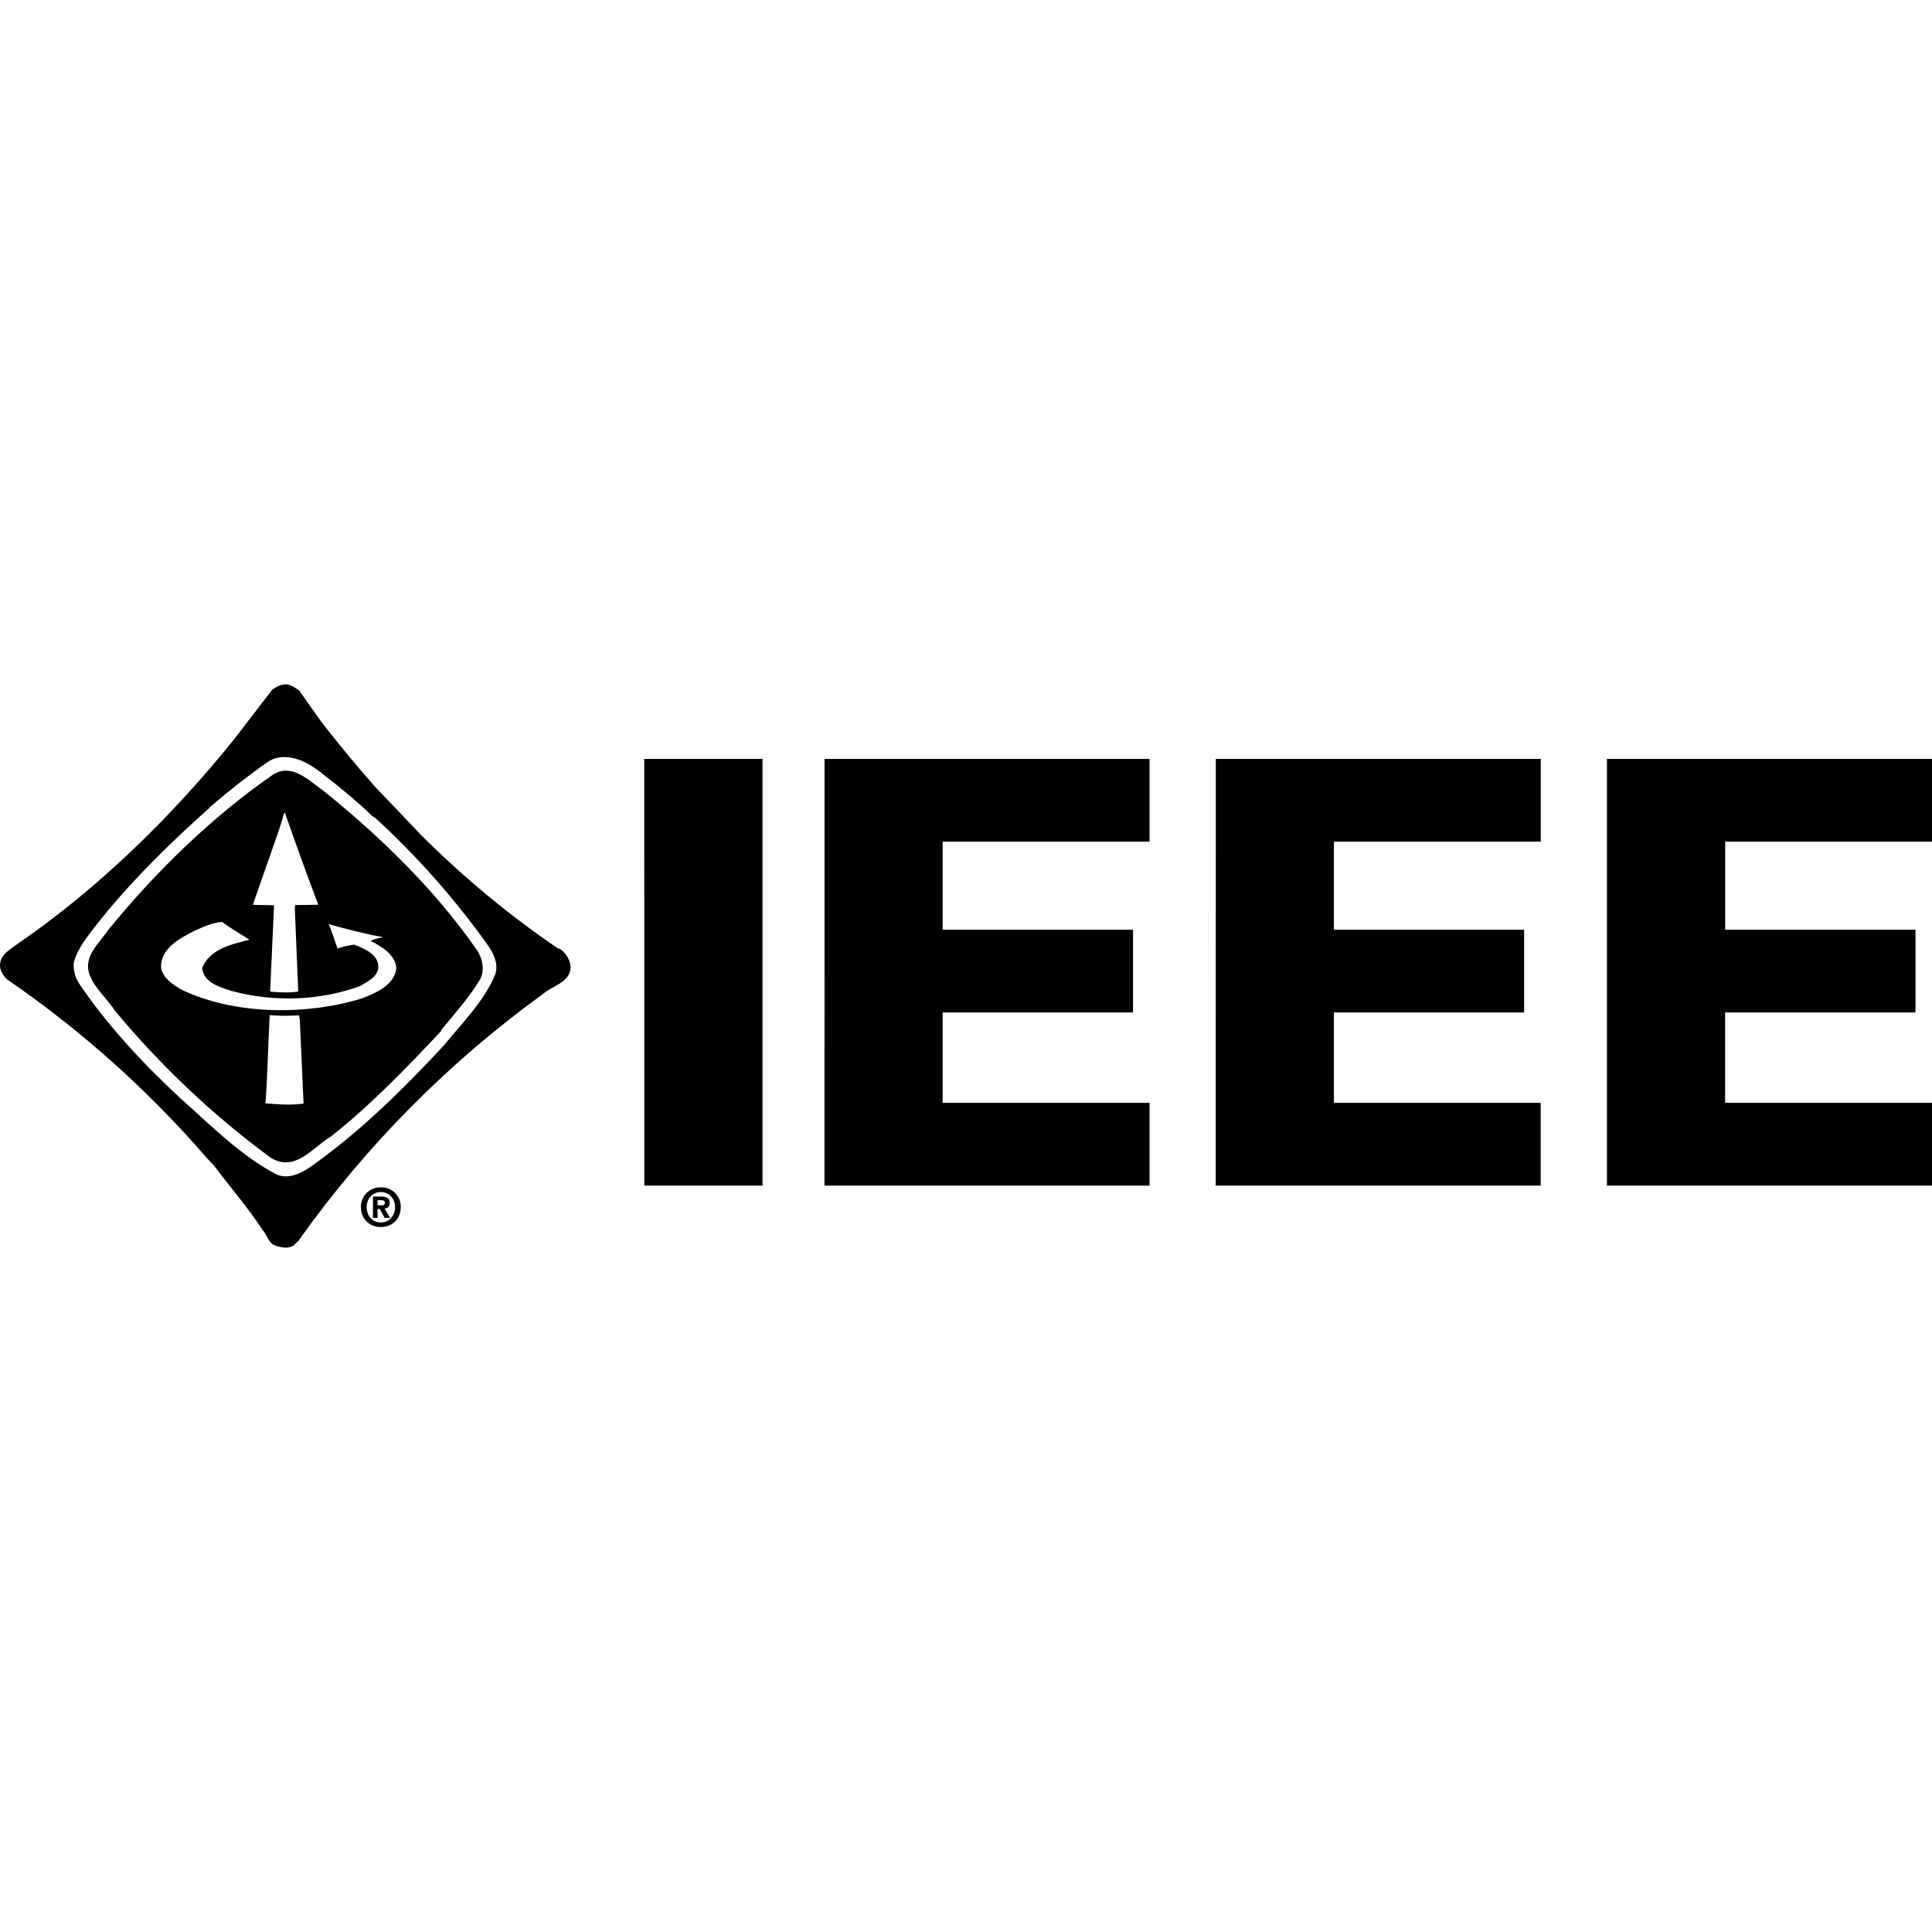
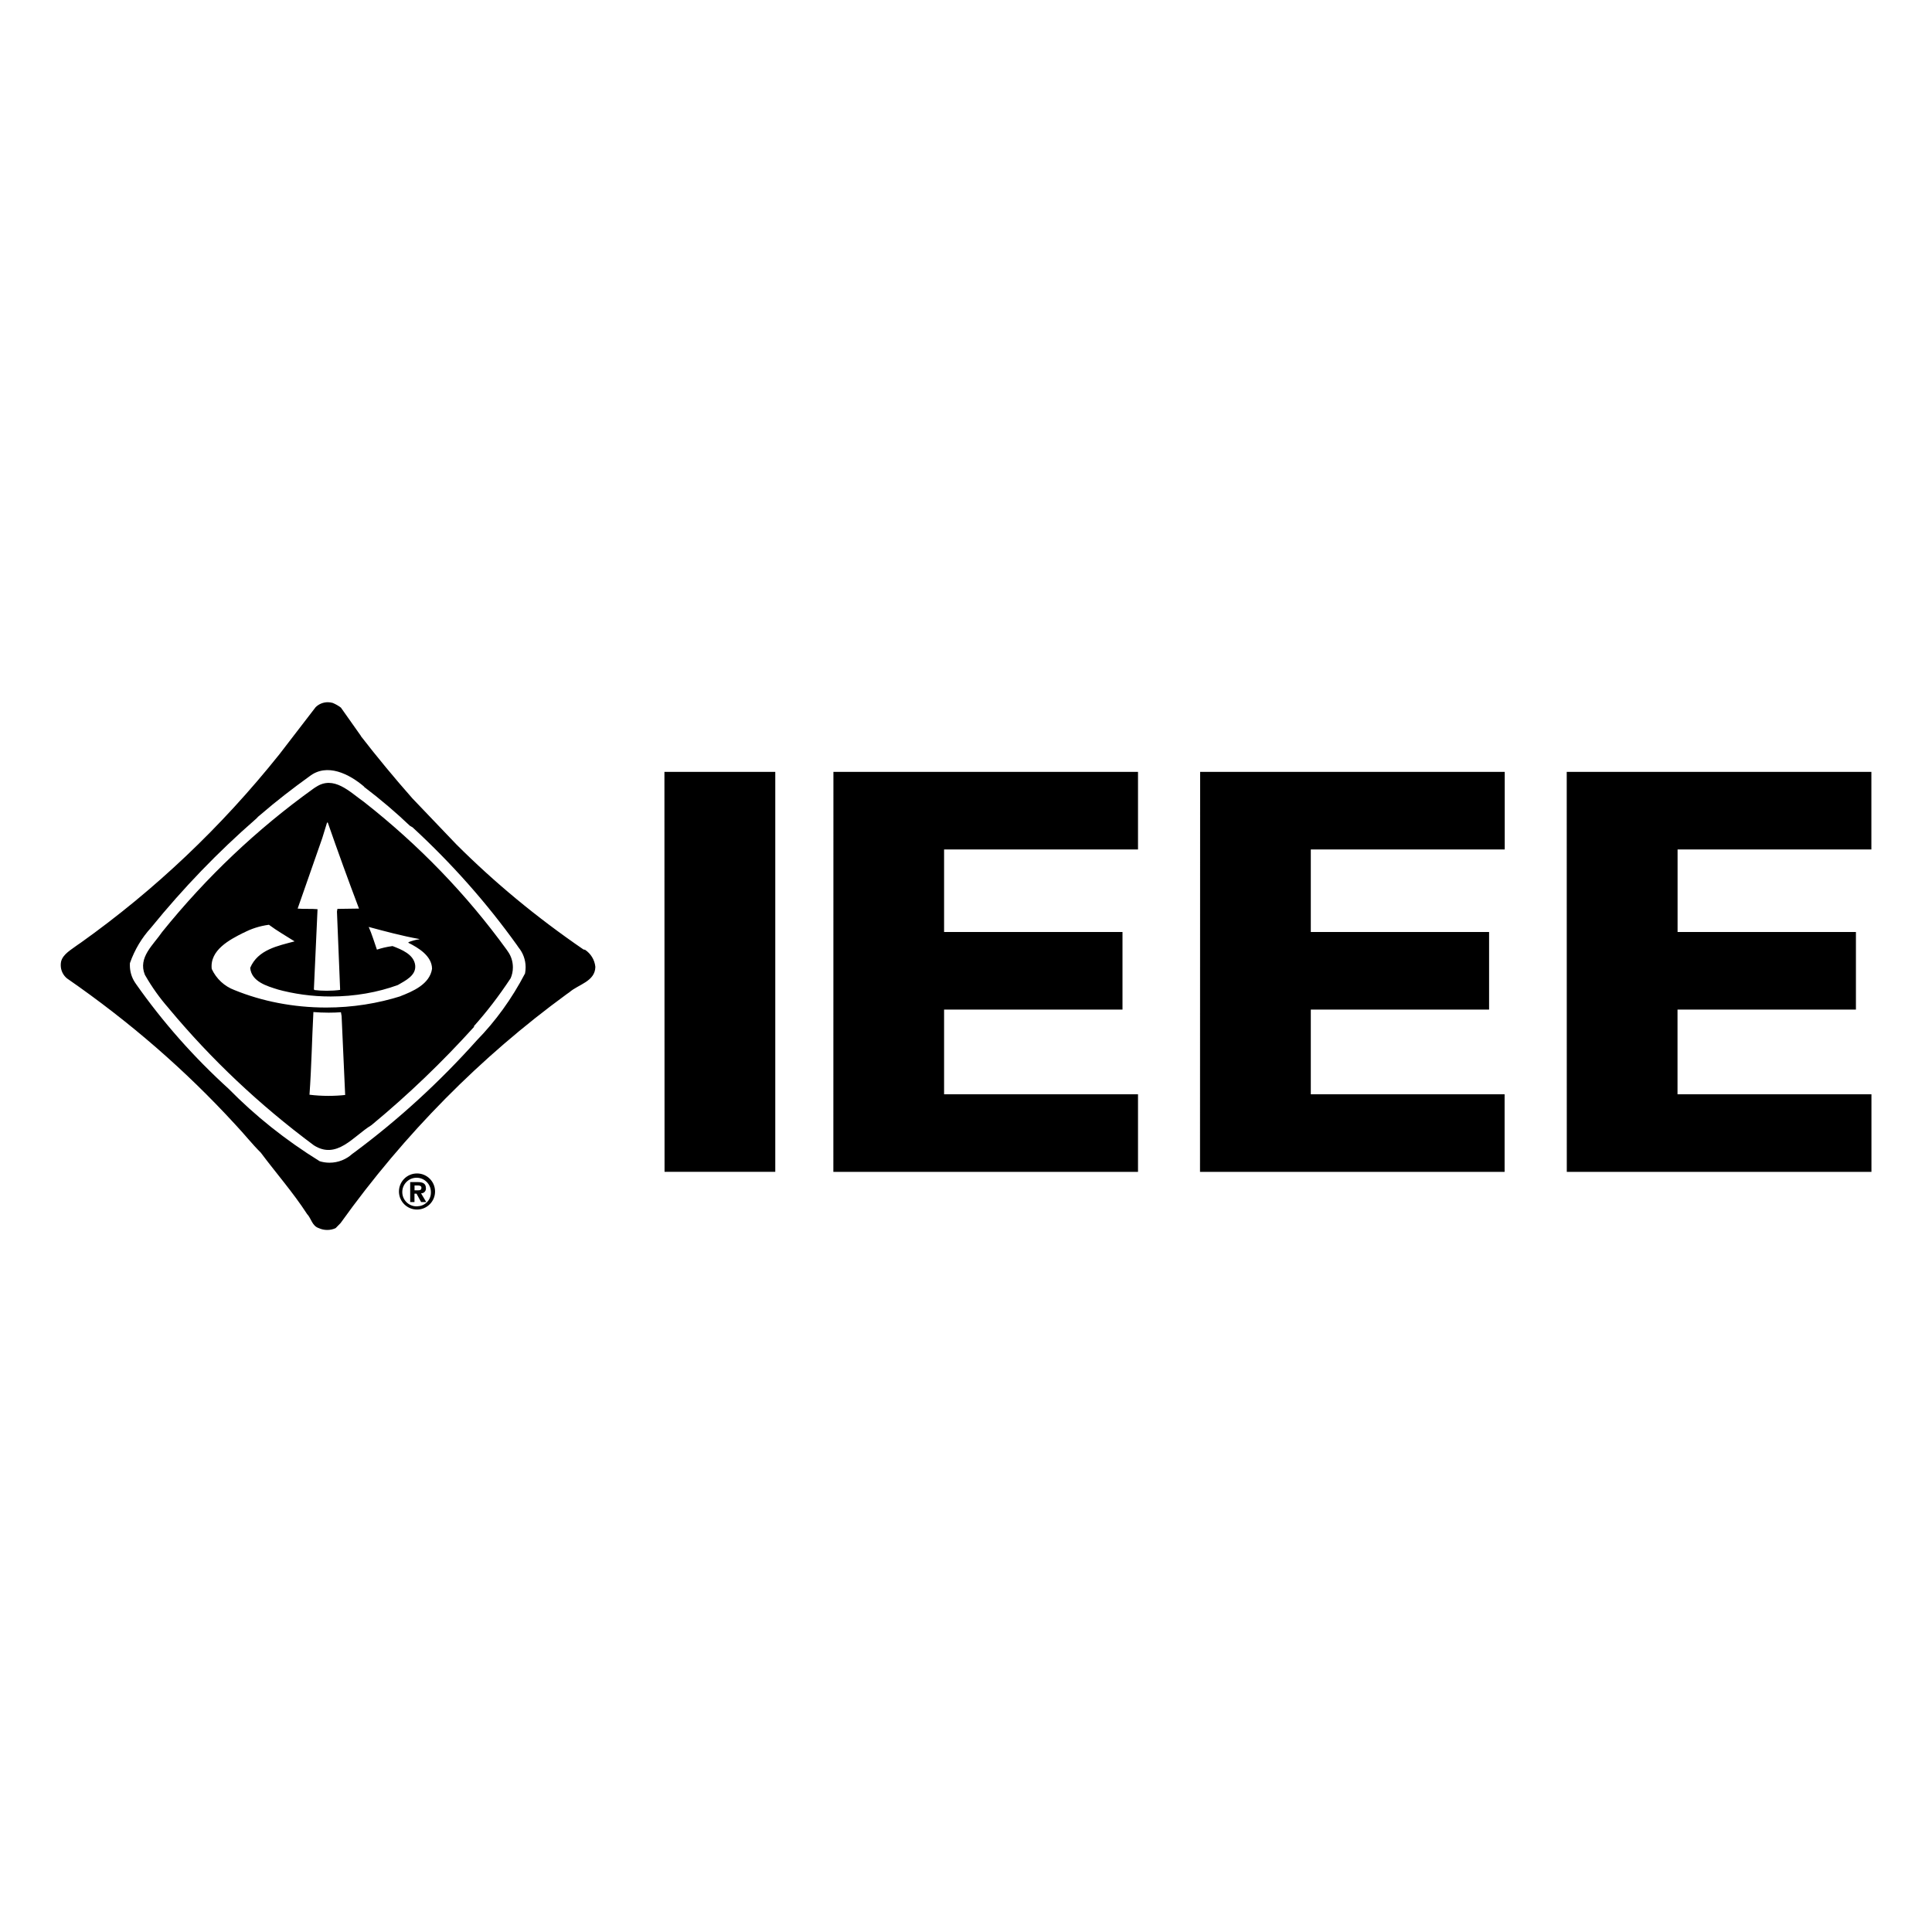
- <svg xmlns="http://www.w3.org/2000/svg" role="img" viewBox="0 0 24 24">
-   <path d="M4.74 14.973h-.05v-.064h.04c.022 0 .051.002.051.03 0 .028-.015.034-.04.034zm.101-.03c0-.06-.04-.079-.109-.079h-.099v.265h.057v-.111h.027l.061.111h.068l-.069-.116c.036-.003.064-.02.064-.07zm-.11.243c-.098 0-.176-.076-.176-.19 0-.113.078-.188.176-.188.095 0 .177.075.177.188 0 .114-.082.19-.177.19zm-.247-.19c0 .156.116.247.247.247.13 0 .247-.09.247-.247a.238.238 0 0 0-.247-.246.239.239 0 0 0-.247.246zM3.35 12.61c-.02.374-.025.72-.052 1.096.148.013.315.026.473.003l-.047-1.046-.009-.05c-.12.005-.234.01-.365-.003zm-.926-1.051c-.182.091-.45.23-.421.48.04.136.187.224.304.28.647.286 1.506.295 2.19.083.168-.065.395-.16.426-.366-.002-.171-.183-.279-.313-.344v-.008a.575.575 0 0 1 .144-.039v-.004c-.228-.041-.45-.101-.671-.16.043.097.073.2.109.301.067-.021.135-.038.207-.047.117.045.284.11.3.256.014.137-.136.204-.23.26-.501.181-1.065.2-1.588.06-.144-.045-.353-.103-.37-.287.102-.242.367-.292.588-.351-.114-.073-.23-.138-.34-.22-.119.007-.227.059-.335.106zm1.107-1.46l-.064.208-.326.932c.082.008.183 0 .263.008v.008l-.048 1.054.008.01c.104.01.234.016.34-.002V12.3l-.042-1.022.006-.035.286-.004a46.727 46.727 0 0 1-.414-1.14zm-.15-.469c.239-.163.453.065.639.195.717.578 1.393 1.238 1.909 1.984.065.096.094.246.036.355-.134.223-.314.426-.485.633v.011c-.426.454-.876.92-1.363 1.305-.237.144-.455.46-.761.264a11.007 11.007 0 0 1-1.927-1.82c-.096-.149-.246-.271-.312-.44-.093-.23.112-.394.229-.566.576-.71 1.291-1.407 2.034-1.92zm.6-.678l-.266-.376c-.032-.02-.073-.052-.108-.062-.079-.034-.163.007-.227.056l-.48.624c-.769.953-1.68 1.843-2.673 2.525-.079.061-.195.121-.22.222-.026.091.022.166.078.223a13.061 13.061 0 0 1 2.234 1.94c.12.127.217.252.335.37.198.265.43.53.613.813.057.06.066.158.156.187.07.024.156.04.223 0l.066-.067a13.269 13.269 0 0 1 3.034-3.06c.117-.103.34-.142.343-.336a.308.308 0 0 0-.137-.226l-.02-.003c-.6-.408-1.159-.87-1.686-1.394l-.582-.609a16.595 16.595 0 0 1-.684-.827zm.039.672c.206.157.42.336.61.518l.034.02a10.122 10.122 0 0 1 1.405 1.592c.065.1.122.212.086.343-.133.332-.403.597-.639.887-.51.55-1.05 1.081-1.652 1.506-.122.086-.287.166-.433.097-.444-.232-.818-.613-1.207-.96-.45-.417-.902-.904-1.244-1.413a.417.417 0 0 1-.064-.253c.044-.176.165-.32.279-.469.403-.514.897-1.002 1.397-1.447.011-.012.032-.036.05-.047.215-.186.428-.35.652-.511.234-.182.529-.031.726.137zm15.942-.197H24v1.028h-2.569v1.094h2.364v1.028H21.43V13.7H24v1.028h-4.038zm-4.859 0h4.037v1.028h-2.57v1.094h2.363v1.028H16.57V13.7h2.569v1.028h-4.037zm-4.86 0h4.037v1.028h-2.57v1.094h2.365v1.028H11.71V13.7h2.57v1.028h-4.038zm-2.24 0h1.469v5.301H8.004Z" />
+ <svg xmlns="http://www.w3.org/2000/svg" fill="#000000" width="800px" height="800px" viewBox="0 0 32 32" version="1.1">
+   <path d="M11.005 12.785h1.836v6.624h-1.834zM13.804 12.785h5.045v1.285h-3.212v1.367h2.955v1.285h-2.955v1.403h3.212v1.285h-5.046zM19.878 12.785h5.045v1.285h-3.212v1.367h2.953v1.285h-2.953v1.403h3.21v1.285h-5.045zM25.95 12.785h5.046v1.285h-3.21v1.367h2.954v1.285h-2.955v1.403h3.212v1.285h-5.046zM6.028 13.031c0.281 0.214 0.53 0.426 0.766 0.651l-0.004-0.004 0.043 0.025c0.646 0.595 1.224 1.246 1.73 1.952l0.026 0.038c0.073 0.089 0.117 0.203 0.117 0.328 0 0.035-0.004 0.070-0.010 0.104l0.001-0.003c-0.222 0.425-0.488 0.79-0.799 1.109l0.001-0.001c-0.62 0.693-1.295 1.311-2.028 1.856l-0.036 0.026c-0.099 0.090-0.232 0.146-0.377 0.146-0.059 0-0.115-0.009-0.168-0.026l0.004 0.001c-0.571-0.354-1.065-0.75-1.507-1.199l-0.001-0.001c-0.577-0.524-1.089-1.103-1.532-1.733l-0.022-0.033c-0.051-0.079-0.081-0.176-0.081-0.279 0-0.013 0-0.026 0.001-0.038l-0 0.002c0.080-0.227 0.199-0.422 0.35-0.587l-0.001 0.001c0.539-0.663 1.11-1.254 1.729-1.794l0.017-0.015c0.018-0.022 0.039-0.041 0.062-0.058l0.001-0.001c0.269-0.232 0.535-0.437 0.815-0.639 0.292-0.228 0.661-0.039 0.907 0.171zM5.979 12.191l-0.332-0.47c-0.039-0.030-0.083-0.056-0.131-0.076l-0.004-0.002c-0.024-0.007-0.053-0.012-0.082-0.012-0.079 0-0.15 0.031-0.202 0.082l0-0-0.6 0.78c-0.964 1.207-2.064 2.248-3.291 3.122l-0.050 0.034c-0.099 0.076-0.244 0.151-0.275 0.277-0.004 0.018-0.006 0.039-0.006 0.060 0 0.088 0.040 0.167 0.103 0.219l0 0c1.049 0.726 1.964 1.524 2.781 2.413l0.011 0.012c0.15 0.159 0.271 0.315 0.419 0.462 0.247 0.331 0.537 0.662 0.766 1.016 0.071 0.075 0.082 0.197 0.195 0.234 0.041 0.019 0.089 0.030 0.139 0.030s0.098-0.011 0.141-0.031l-0.002 0.001 0.082-0.084c1.064-1.485 2.318-2.749 3.744-3.791l0.047-0.033c0.146-0.129 0.425-0.177 0.429-0.42-0.012-0.118-0.077-0.22-0.17-0.282l-0.001-0.001-0.025-0.004c-0.787-0.54-1.476-1.112-2.107-1.742l0 0-0.727-0.761q-0.444-0.503-0.855-1.033zM5.229 13.038c0.299-0.204 0.566 0.081 0.799 0.244 0.912 0.716 1.699 1.532 2.361 2.444l0.024 0.035c0.052 0.073 0.082 0.164 0.082 0.262 0 0.066-0.014 0.128-0.039 0.184l0.001-0.003c-0.196 0.297-0.395 0.555-0.612 0.798l0.006-0.007v0.014c-0.528 0.584-1.085 1.118-1.677 1.609l-0.026 0.021c-0.296 0.18-0.569 0.575-0.951 0.33-0.906-0.674-1.696-1.422-2.39-2.253l-0.018-0.022c-0.142-0.162-0.271-0.342-0.381-0.534l-0.009-0.016c-0.116-0.287 0.14-0.492 0.286-0.707 0.737-0.914 1.574-1.705 2.504-2.373l0.038-0.026zM5.417 13.624l-0.080 0.26-0.407 1.165c0.102 0.010 0.229 0 0.329 0.010v0.010l-0.060 1.317 0.010 0.012c0.061 0.008 0.131 0.012 0.202 0.012 0.078 0 0.156-0.005 0.231-0.015l-0.009 0.001v-0.021l-0.052-1.277 0.008-0.044 0.357-0.005q-0.268-0.709-0.517-1.425zM4.033 15.449c-0.227 0.114-0.562 0.287-0.526 0.6 0.076 0.163 0.21 0.287 0.375 0.349l0.005 0.002c0.449 0.183 0.97 0.288 1.516 0.288 0.436 0 0.856-0.068 1.25-0.193l-0.029 0.008c0.21-0.081 0.494-0.2 0.532-0.457-0.002-0.214-0.229-0.349-0.391-0.43v-0.010c0.052-0.022 0.113-0.039 0.176-0.048l0.004-0v-0.005c-0.285-0.051-0.562-0.126-0.838-0.2 0.054 0.121 0.091 0.25 0.136 0.376 0.074-0.025 0.161-0.046 0.251-0.058l0.008-0.001c0.146 0.056 0.355 0.137 0.375 0.32 0.017 0.171-0.17 0.255-0.287 0.325-0.331 0.121-0.714 0.19-1.113 0.19-0.31 0-0.61-0.042-0.895-0.121l0.024 0.006c-0.18-0.056-0.441-0.129-0.462-0.359 0.127-0.302 0.459-0.365 0.735-0.439-0.142-0.091-0.287-0.172-0.425-0.275-0.156 0.021-0.297 0.067-0.425 0.136l0.007-0.003zM5.191 16.762c-0.025 0.467-0.031 0.9-0.065 1.37 0.094 0.012 0.202 0.019 0.312 0.019 0.098 0 0.195-0.005 0.291-0.016l-0.012 0.001-0.059-1.307-0.011-0.063c-0.061 0.004-0.131 0.007-0.203 0.007-0.089 0-0.177-0.004-0.265-0.011l0.011 0.001zM6.608 19.744c0.005 0.161 0.137 0.29 0.299 0.29 0.165 0 0.299-0.134 0.299-0.299s-0.134-0.299-0.299-0.299c-0.082 0-0.157 0.033-0.211 0.087v0c-0.054 0.054-0.088 0.129-0.088 0.211 0 0.003 0 0.007 0 0.010v-0zM6.916 19.981c-0.005 0-0.010 0-0.016 0-0.131 0-0.237-0.106-0.237-0.237s0.106-0.237 0.237-0.237c0.13 0 0.236 0.105 0.237 0.235v0c0 0.004 0 0.008 0 0.012 0 0.123-0.099 0.223-0.221 0.225h-0zM7.054 19.678c0-0.075-0.050-0.099-0.136-0.099h-0.124v0.331h0.071v-0.139h0.034l0.076 0.139h0.085l-0.086-0.145c0.001 0 0.002 0 0.003 0 0.043 0 0.078-0.035 0.078-0.078 0-0.003-0-0.007-0.001-0.010l0 0zM6.928 19.715h-0.062v-0.080h0.050c0.027 0 0.064 0.003 0.064 0.037s-0.019 0.043-0.050 0.043z" />
</svg>
